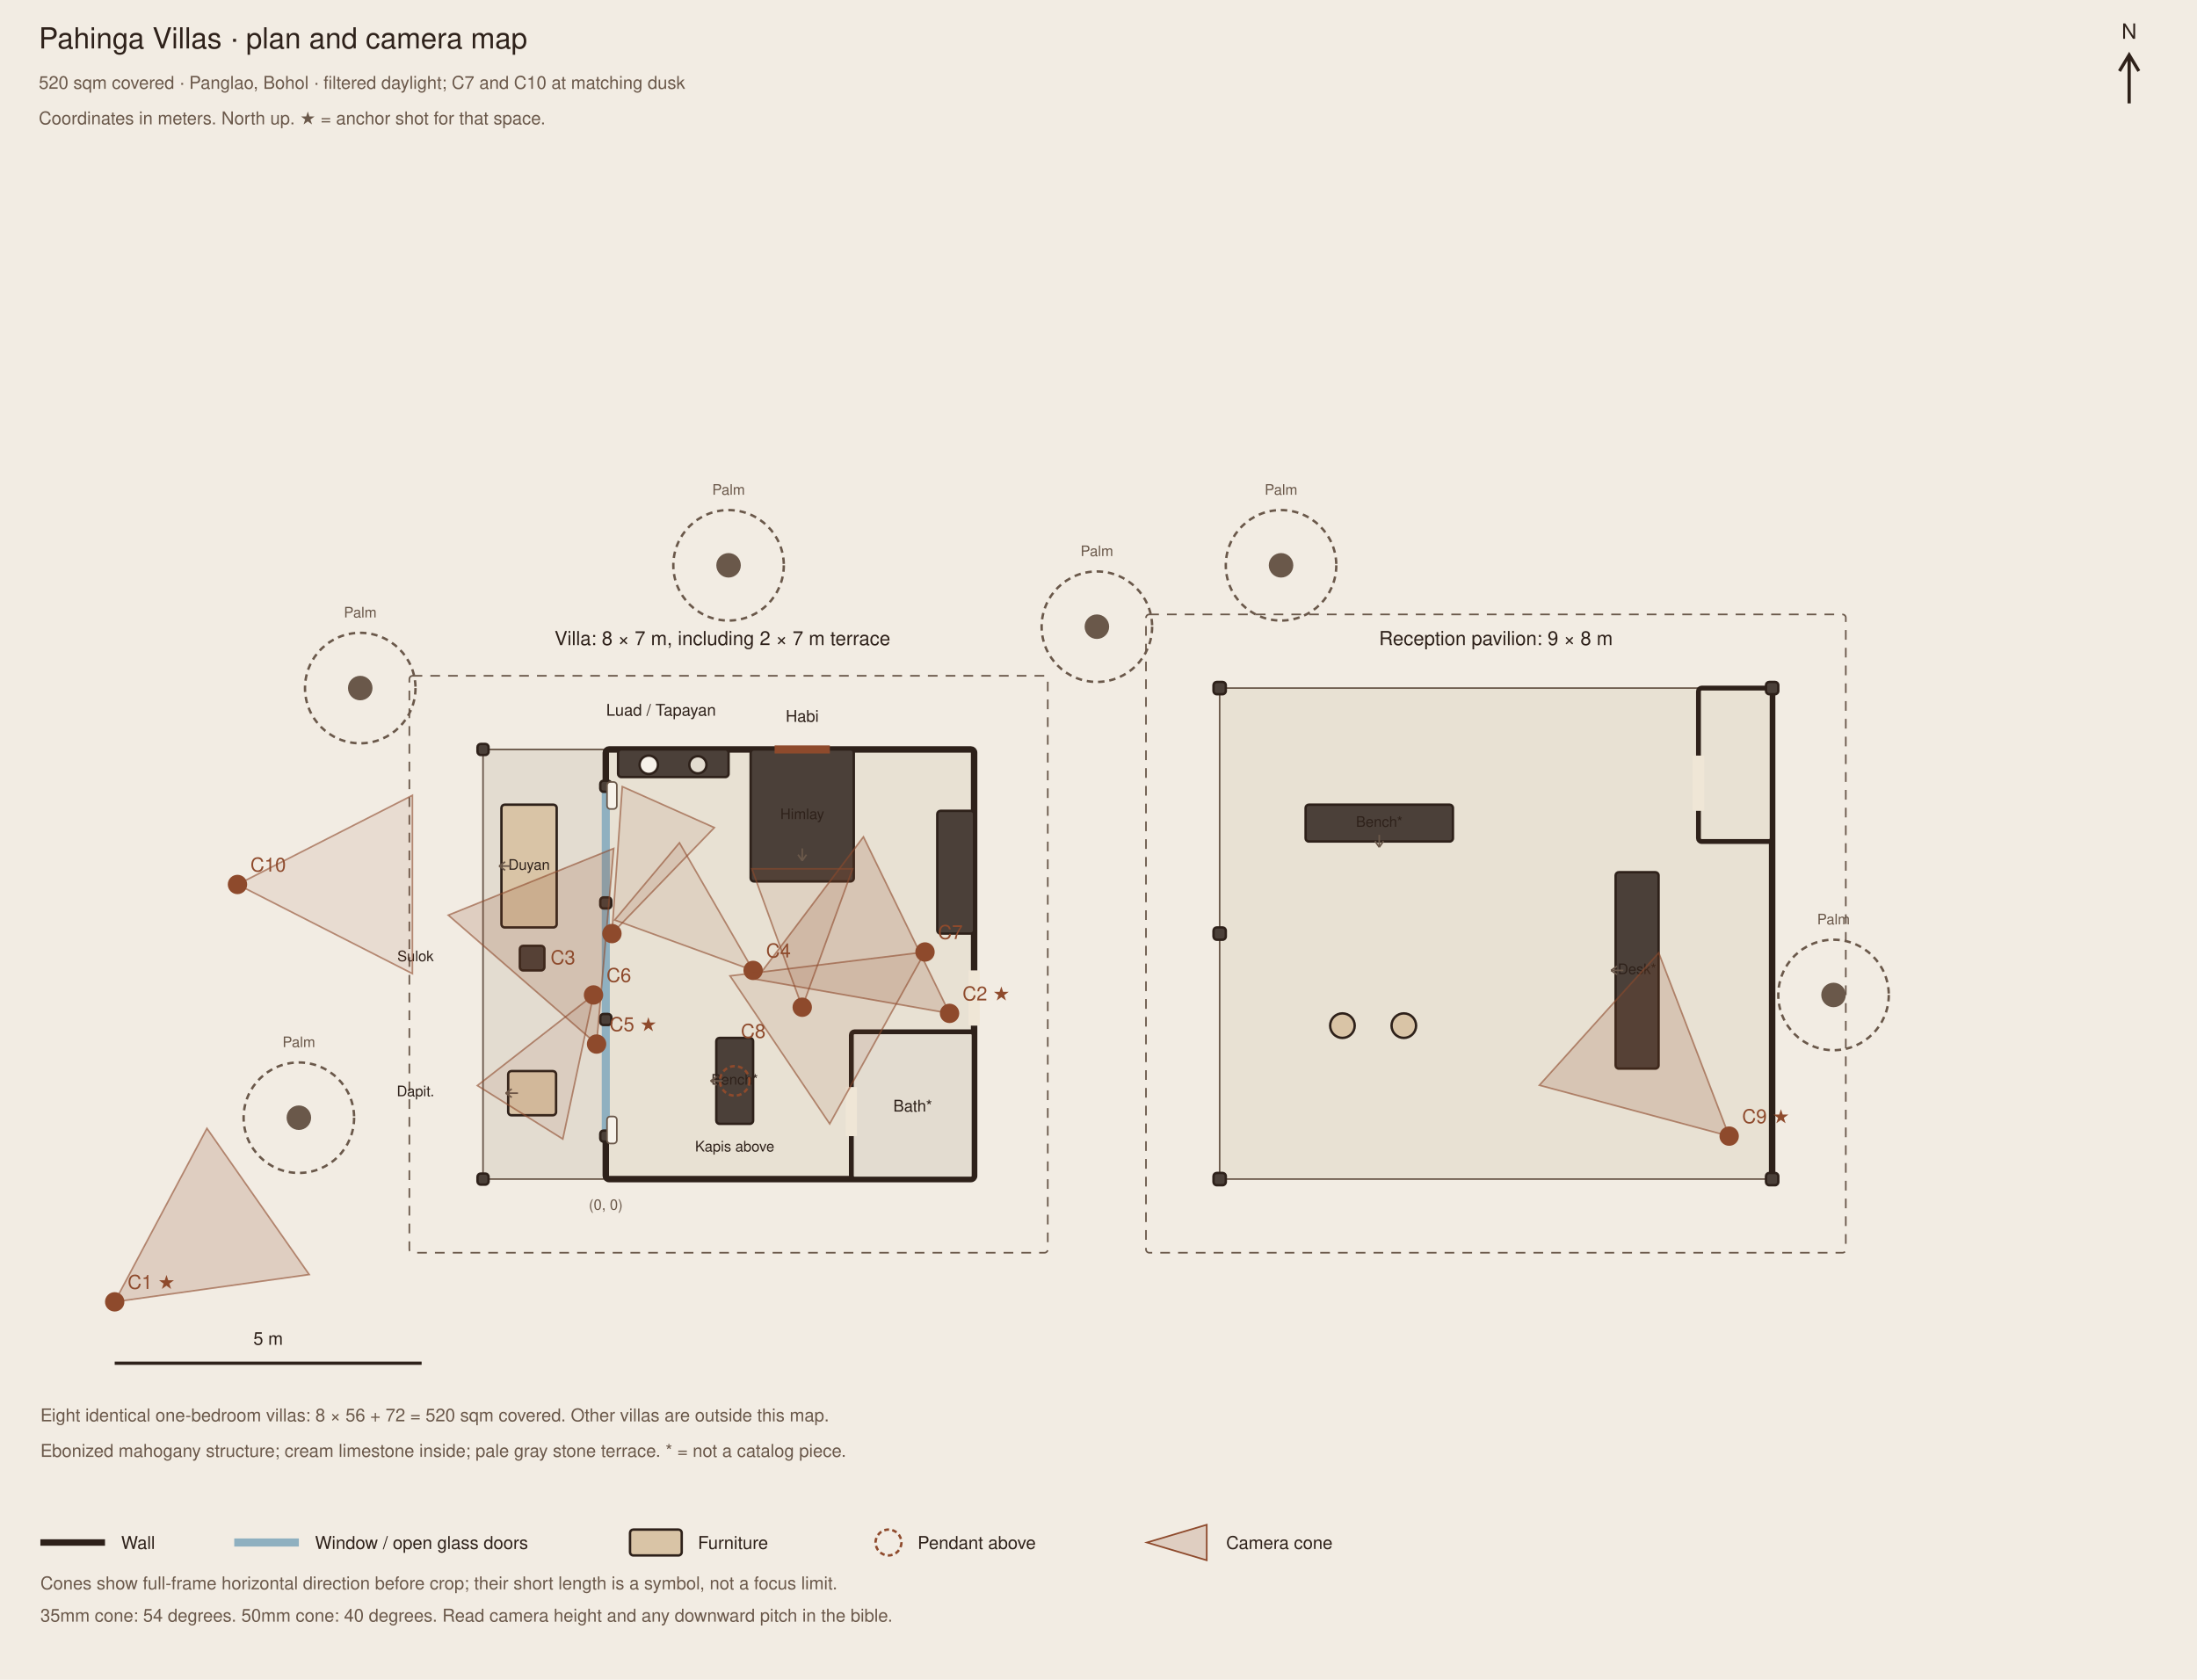
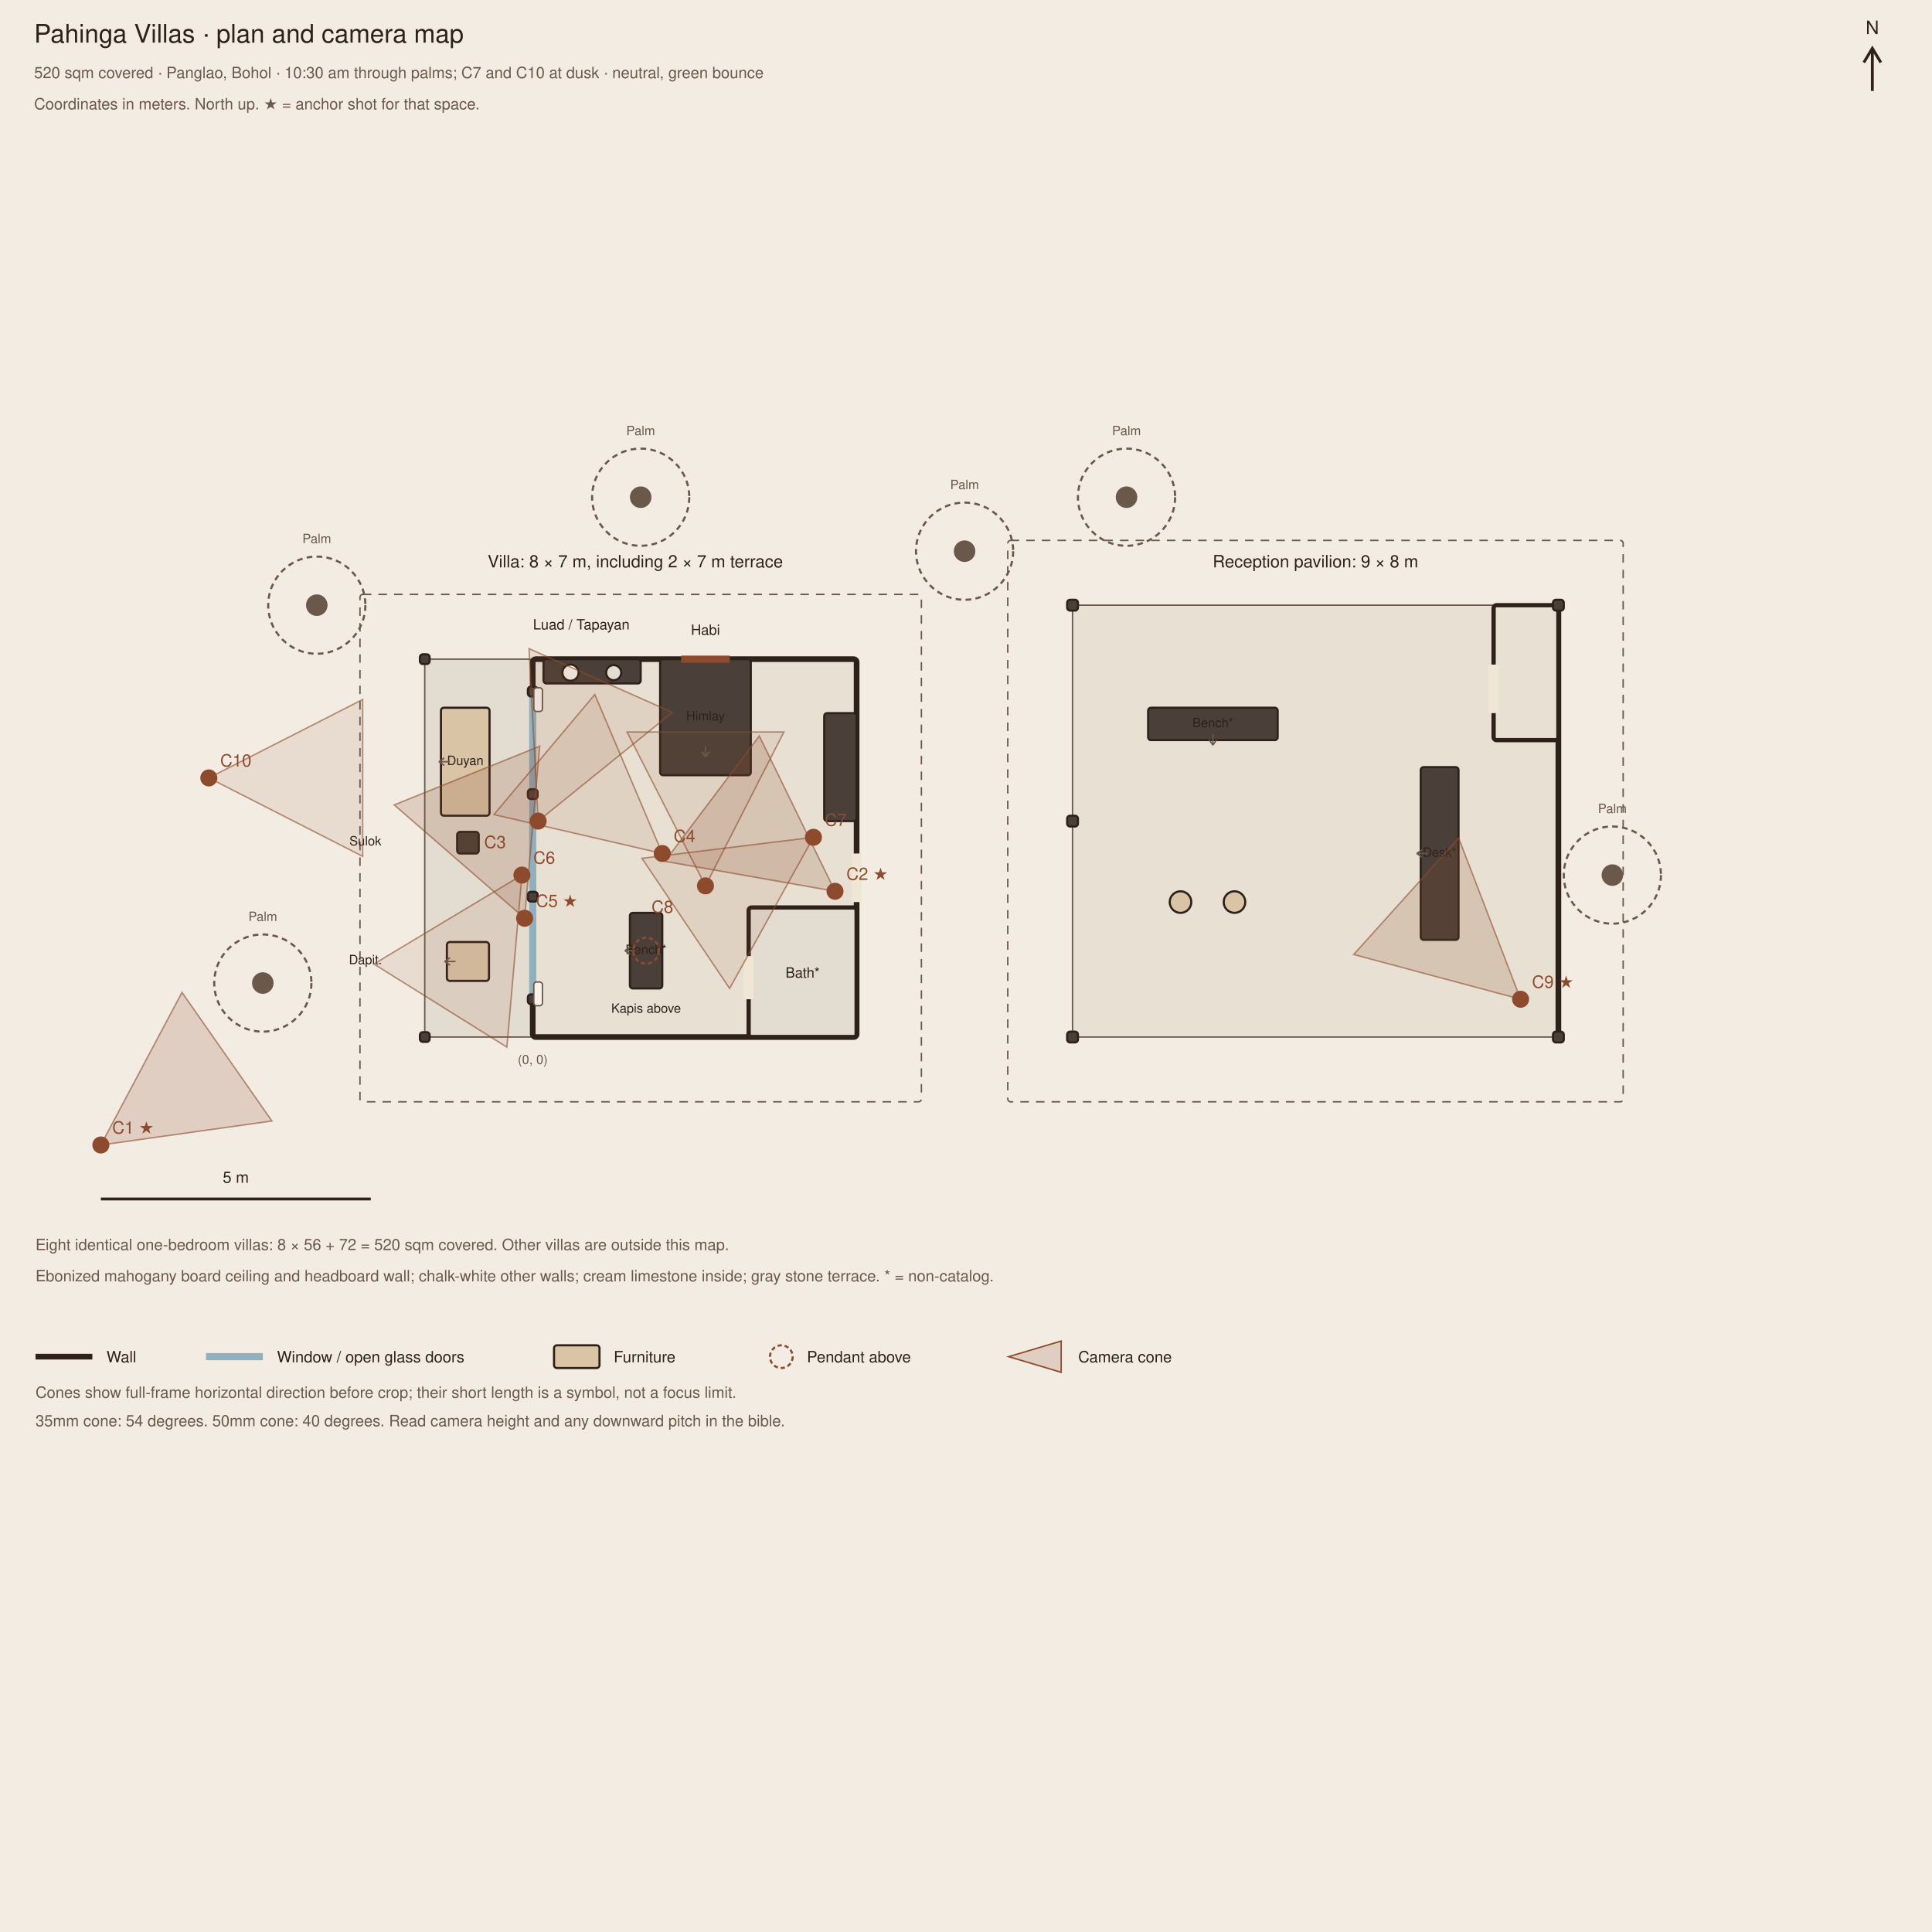
- <svg xmlns="http://www.w3.org/2000/svg" width="1360" height="1040" viewBox="0 0 1360 1040" font-family="Helvetica, Arial, sans-serif">
+ <svg xmlns="http://www.w3.org/2000/svg" width="1360" height="1360" viewBox="0 0 1360 1360" font-family="Helvetica, Arial, sans-serif">
  <rect width="100%" height="100%" fill="#F2ECE3" />
  <text x="24.0" y="30.0" font-size="18" font-weight="500" text-anchor="start" fill="#2E211A">Pahinga Villas · plan and camera map</text>
-   <text x="24.0" y="55.0" font-size="11" font-weight="400" text-anchor="start" fill="#6A584A">520 sqm covered · Panglao, Bohol · filtered daylight; C7 and C10 at matching dusk</text>
+   <text x="24.0" y="55.0" font-size="11" font-weight="400" text-anchor="start" fill="#6A584A">520 sqm covered · Panglao, Bohol · 10:30 am through palms; C7 and C10 at dusk · neutral, green bounce</text>
  <text x="24.0" y="77.0" font-size="11" font-weight="400" text-anchor="start" fill="#6A584A">Coordinates in meters. North up. ★ = anchor shot for that space.</text>
  <path d="M1318 64 L1318 34 M1312 44 L1318 34 L1324 44" stroke="#2E211A" stroke-width="2" fill="none" />
  <text x="1318.0" y="24.0" font-size="13" font-weight="400" text-anchor="middle" fill="#2E211A">N</text>
  <circle cx="185" cy="692" r="6.84" fill="#6A584A" stroke="#6A584A" stroke-width="1.5" />
  <circle cx="185" cy="692" r="34.2" fill="none" stroke="#6A584A" stroke-width="1.5" stroke-dasharray="4 3" />
  <text x="185.0" y="648.3" font-size="9" font-weight="400" text-anchor="middle" fill="#6A584A">Palm</text>
  <circle cx="223" cy="426" r="6.84" fill="#6A584A" stroke="#6A584A" stroke-width="1.5" />
  <circle cx="223" cy="426" r="34.2" fill="none" stroke="#6A584A" stroke-width="1.5" stroke-dasharray="4 3" />
  <text x="223.0" y="382.3" font-size="9" font-weight="400" text-anchor="middle" fill="#6A584A">Palm</text>
  <circle cx="451" cy="350" r="6.84" fill="#6A584A" stroke="#6A584A" stroke-width="1.5" />
  <circle cx="451" cy="350" r="34.2" fill="none" stroke="#6A584A" stroke-width="1.5" stroke-dasharray="4 3" />
  <text x="451.0" y="306.3" font-size="9" font-weight="400" text-anchor="middle" fill="#6A584A">Palm</text>
  <circle cx="679" cy="388" r="6.84" fill="#6A584A" stroke="#6A584A" stroke-width="1.5" />
  <circle cx="679" cy="388" r="34.2" fill="none" stroke="#6A584A" stroke-width="1.5" stroke-dasharray="4 3" />
  <text x="679.0" y="344.3" font-size="9" font-weight="400" text-anchor="middle" fill="#6A584A">Palm</text>
  <circle cx="793" cy="350" r="6.84" fill="#6A584A" stroke="#6A584A" stroke-width="1.5" />
  <circle cx="793" cy="350" r="34.2" fill="none" stroke="#6A584A" stroke-width="1.5" stroke-dasharray="4 3" />
  <text x="793.0" y="306.3" font-size="9" font-weight="400" text-anchor="middle" fill="#6A584A">Palm</text>
  <circle cx="1135" cy="616" r="6.84" fill="#6A584A" stroke="#6A584A" stroke-width="1.5" />
  <circle cx="1135" cy="616" r="34.2" fill="none" stroke="#6A584A" stroke-width="1.5" stroke-dasharray="4 3" />
  <text x="1135.0" y="572.3" font-size="9" font-weight="400" text-anchor="middle" fill="#6A584A">Palm</text>
  <rect x="253.4" y="418.4" width="395.2" height="357.2" rx="2" fill="none" stroke="#6A584A" stroke-width="1" stroke-dasharray="6 5" />
  <rect x="299" y="464" width="76" height="266" rx="2" fill="#E3DCD0" stroke="#6A584A" stroke-width="1" />
  <rect x="375" y="464" width="228" height="266" rx="2" fill="#E8E1D3" stroke="#2E211A" stroke-width="4" />
  <rect x="527" y="638.8" width="76" height="91.2" rx="2" fill="#E3DCD0" stroke="#2E211A" stroke-width="3" />
  <line x1="527" y1="703.4" x2="527" y2="673.0" stroke="#EFE6D6" stroke-width="7" />
  <line x1="603" y1="635.0" x2="603" y2="600.8" stroke="#EFE6D6" stroke-width="7" />
  <line x1="375" y1="703.4" x2="375" y2="486.8" stroke="#8FB0C0" stroke-width="5" />
  <rect x="371.58" y="699.98" width="6.84" height="6.84" rx="2" fill="#4B4039" stroke="#2E211A" stroke-width="1.5" />
  <rect x="371.58" y="627.78" width="6.84" height="6.84" rx="2" fill="#4B4039" stroke="#2E211A" stroke-width="1.5" />
  <rect x="371.58" y="555.58" width="6.84" height="6.84" rx="2" fill="#4B4039" stroke="#2E211A" stroke-width="1.5" />
  <rect x="371.58" y="483.38" width="6.84" height="6.84" rx="2" fill="#4B4039" stroke="#2E211A" stroke-width="1.5" />
  <rect x="295.58" y="726.58" width="6.84" height="6.84" rx="2" fill="#4B4039" stroke="#2E211A" stroke-width="1.5" />
  <rect x="295.58" y="460.58" width="6.84" height="6.84" rx="2" fill="#4B4039" stroke="#2E211A" stroke-width="1.5" />
  <rect x="375.76" y="691.24" width="6.08" height="16.72" rx="2" fill="#F7F2EA" stroke="#6A584A" stroke-width="1" />
  <rect x="375.76" y="484.14" width="6.08" height="16.72" rx="2" fill="#F7F2EA" stroke="#6A584A" stroke-width="1" />
  <rect x="464.68" y="464.0" width="63.84" height="81.7" rx="2" fill="#4B4039" stroke="#2E211A" stroke-width="1.5" />
  <text x="496.6" y="507.1" font-size="9" font-weight="400" text-anchor="middle" fill="#2E211A">Himlay</text>
  <line x1="496.6" y1="525.279" x2="496.6" y2="532.879" stroke="#6A584A" stroke-width="1" />
  <line x1="496.6" y1="532.879" x2="493.984" y2="529.143" stroke="#6A584A" stroke-width="1" />
  <line x1="496.6" y1="532.879" x2="499.216" y2="529.143" stroke="#6A584A" stroke-width="1" />
  <line x1="479.5" y1="464" x2="513.7" y2="464" stroke="#8E4A2C" stroke-width="5" />
  <text x="496.6" y="446.9" font-size="10" font-weight="400" text-anchor="middle" fill="#2E211A">Habi</text>
  <rect x="382.6" y="464" width="68.4" height="17.1" rx="2" fill="#4B4039" stroke="#2E211A" stroke-width="1.5" />
  <circle cx="401.6" cy="473.5" r="5.7" fill="#F7F2EA" stroke="#2E211A" stroke-width="1.5" />
  <circle cx="432.0" cy="473.5" r="5.32" fill="#E3DCD0" stroke="#2E211A" stroke-width="1.5" />
  <text x="409.2" y="443.1" font-size="10" font-weight="400" text-anchor="middle" fill="#2E211A">Luad / Tapayan</text>
  <rect x="310.4" y="498.2" width="34.2" height="76" rx="2" fill="#D9C4A6" stroke="#2E211A" stroke-width="1.5" />
  <text x="327.5" y="538.5" font-size="9" font-weight="400" text-anchor="middle" fill="#2E211A">Duyan</text>
  <line x1="316.556" y1="536.2" x2="308.956" y2="536.2" stroke="#6A584A" stroke-width="1" />
  <line x1="308.956" y1="536.2" x2="312.691" y2="533.584" stroke="#6A584A" stroke-width="1" />
  <line x1="308.956" y1="536.2" x2="312.691" y2="538.816" stroke="#6A584A" stroke-width="1" />
  <rect x="321.8" y="585.6" width="15.2" height="15.2" rx="2" fill="#4B4039" stroke="#2E211A" stroke-width="1.5" />
  <text x="257.2" y="595.1" font-size="9" font-weight="400" text-anchor="middle" fill="#2E211A">Sulok</text>
  <rect x="314.58" y="663.12" width="29.64" height="27.36" rx="2" fill="#D9C4A6" stroke="#2E211A" stroke-width="1.5" />
  <line x1="320.645" y1="676.8" x2="313.045" y2="676.8" stroke="#6A584A" stroke-width="1" />
  <line x1="313.045" y1="676.8" x2="316.78" y2="674.184" stroke="#6A584A" stroke-width="1" />
  <line x1="313.045" y1="676.8" x2="316.78" y2="679.416" stroke="#6A584A" stroke-width="1" />
  <text x="257.2" y="678.7" font-size="9" font-weight="400" text-anchor="middle" fill="#2E211A">Dapit.</text>
  <rect x="443.4" y="642.6" width="22.8" height="53.2" rx="2" fill="#4B4039" stroke="#2E211A" stroke-width="1.5" />
  <text x="454.8" y="671.5" font-size="9" font-weight="400" text-anchor="middle" fill="#2E211A">Bench*</text>
  <line x1="447.504" y1="669.2" x2="439.904" y2="669.2" stroke="#6A584A" stroke-width="1" />
  <line x1="439.904" y1="669.2" x2="443.639" y2="666.584" stroke="#6A584A" stroke-width="1" />
  <line x1="439.904" y1="669.2" x2="443.639" y2="671.816" stroke="#6A584A" stroke-width="1" />
  <circle cx="454.8" cy="669.2" r="9.12" fill="none" stroke="#8E4A2C" stroke-width="1.5" stroke-dasharray="3 2" />
  <text x="454.8" y="712.9" font-size="9" font-weight="400" text-anchor="middle" fill="#2E211A">Kapis above</text>
  <rect x="580.2" y="502.0" width="22.8" height="76" rx="2" fill="#4B4039" stroke="#2E211A" stroke-width="1.5" />
  <text x="565.0" y="688.2" font-size="10" font-weight="400" text-anchor="middle" fill="#2E211A">Bath*</text>
  <text x="447.2" y="399.4" font-size="12" font-weight="400" text-anchor="middle" fill="#2E211A">Villa: 8 × 7 m, including 2 × 7 m terrace</text>
  <text x="375.0" y="749.0" font-size="9" font-weight="400" text-anchor="middle" fill="#6A584A">(0, 0)</text>
  <rect x="709.4" y="380.4" width="433.2" height="395.2" rx="2" fill="none" stroke="#6A584A" stroke-width="1" stroke-dasharray="6 5" />
  <rect x="755" y="426" width="342" height="304" rx="2" fill="#E8E1D3" stroke="#6A584A" stroke-width="1" />
  <line x1="1097" y1="730" x2="1097" y2="426" stroke="#2E211A" stroke-width="4" />
  <rect x="1051.4" y="426.0" width="45.6" height="95.0" rx="2" fill="#E8E1D3" stroke="#2E211A" stroke-width="3" />
  <line x1="1051.4" y1="502" x2="1051.4" y2="467.8" stroke="#EFE6D6" stroke-width="7" />
  <rect x="751.2" y="726.2" width="7.6" height="7.6" rx="2" fill="#4B4039" stroke="#2E211A" stroke-width="1.5" />
  <rect x="751.2" y="574.2" width="7.6" height="7.6" rx="2" fill="#4B4039" stroke="#2E211A" stroke-width="1.5" />
  <rect x="751.2" y="422.2" width="7.6" height="7.6" rx="2" fill="#4B4039" stroke="#2E211A" stroke-width="1.5" />
  <rect x="1093.2" y="726.2" width="7.6" height="7.6" rx="2" fill="#4B4039" stroke="#2E211A" stroke-width="1.5" />
  <rect x="1093.2" y="422.2" width="7.6" height="7.6" rx="2" fill="#4B4039" stroke="#2E211A" stroke-width="1.5" />
  <rect x="1000.1" y="540.0" width="26.6" height="121.6" rx="2" fill="#4B4039" stroke="#2E211A" stroke-width="1.5" />
  <text x="1013.4" y="603.1" font-size="9" font-weight="400" text-anchor="middle" fill="#2E211A">Desk*</text>
  <line x1="1004.888" y1="600.8" x2="997.288" y2="600.8" stroke="#6A584A" stroke-width="1" />
  <line x1="997.288" y1="600.8" x2="1001.023" y2="598.184" stroke="#6A584A" stroke-width="1" />
  <line x1="997.288" y1="600.8" x2="1001.023" y2="603.416" stroke="#6A584A" stroke-width="1" />
  <rect x="808.2" y="498.2" width="91.2" height="22.8" rx="2" fill="#4B4039" stroke="#2E211A" stroke-width="1.5" />
  <text x="853.8" y="511.9" font-size="9" font-weight="400" text-anchor="middle" fill="#2E211A">Bench*</text>
  <line x1="853.8" y1="516.896" x2="853.8" y2="524.496" stroke="#6A584A" stroke-width="1" />
  <line x1="853.8" y1="524.496" x2="851.184" y2="520.761" stroke="#6A584A" stroke-width="1" />
  <line x1="853.8" y1="524.496" x2="856.416" y2="520.761" stroke="#6A584A" stroke-width="1" />
  <circle cx="831" cy="635.0" r="7.6" fill="#D9C4A6" stroke="#2E211A" stroke-width="1.5" />
  <circle cx="869" cy="635.0" r="7.6" fill="#D9C4A6" stroke="#2E211A" stroke-width="1.5" />
  <text x="926.0" y="399.4" font-size="12" font-weight="400" text-anchor="middle" fill="#2E211A">Reception pavilion: 9 × 8 m</text>
-   <polygon points="71.0,806.0 128.1,698.6 191.4,789.1" fill="#8E4A2C" fill-opacity="0.18" stroke="#8E4A2C" stroke-width="1" stroke-opacity="0.6" data-camera="C1" data-shot="pahinga-g01-exterior" data-x="-8.0" data-y="-2.0" data-heading="55.0" data-lens="35" data-height="1.5" data-space="project" />
+   <polygon points="71.0,806.0 128.1,698.6 191.4,789.1" fill="#8E4A2C" fill-opacity="0.18" stroke="#8E4A2C" stroke-width="1" stroke-opacity="0.6" data-camera="C1" data-shot="pahinga-g01-exterior" data-x="-8.0" data-y="-2.0" data-heading="55.0" data-lens="35" data-height="1.0" data-space="project" />
  <circle cx="71.0" cy="806.0" r="6" fill="#8E4A2C" />
  <text x="79.0" y="798.0" font-size="12" font-weight="500" text-anchor="start" fill="#8E4A2C">C1 ★</text>
-   <polygon points="587.8,627.4 468.0,606.3 534.5,518.1" fill="#8E4A2C" fill-opacity="0.18" stroke="#8E4A2C" stroke-width="1" stroke-opacity="0.6" data-camera="C2" data-shot="pahinga-hero" data-x="5.6" data-y="2.7" data-heading="307.0" data-lens="35" data-height="1.15" data-space="project" />
+   <polygon points="587.8,627.4 468.0,606.3 534.5,518.1" fill="#8E4A2C" fill-opacity="0.18" stroke="#8E4A2C" stroke-width="1" stroke-opacity="0.6" data-camera="C2" data-shot="pahinga-hero" data-x="5.6" data-y="2.7" data-heading="307.0" data-lens="35" data-height="1.0" data-space="project" />
  <circle cx="587.8" cy="627.4" r="6" fill="#8E4A2C" />
  <text x="595.8" y="619.4" font-size="12" font-weight="500" text-anchor="start" fill="#8E4A2C">C2 ★</text>
-   <polygon points="378.8,578.0 385.2,487.0 442.2,512.4" fill="#8E4A2C" fill-opacity="0.1" stroke="#8E4A2C" stroke-width="1" stroke-opacity="0.6" data-camera="C3" data-shot="pahinga-g03-lamp-vessel" data-x="0.1" data-y="4.0" data-heading="24.0" data-lens="50" data-height="1.0" data-space="project" />
+   <polygon points="378.8,578.0 372.4,456.6 473.3,501.5" fill="#8E4A2C" fill-opacity="0.1" stroke="#8E4A2C" stroke-width="1" stroke-opacity="0.6" data-camera="C3" data-shot="pahinga-g03-lamp-vessel" data-x="0.1" data-y="4.0" data-heading="24.0" data-lens="35" data-height="1.0" data-space="project" />
  <circle cx="378.8" cy="578.0" r="6" fill="#8E4A2C" />
  <text x="340.8" y="597.0" font-size="12" font-weight="500" text-anchor="start" fill="#8E4A2C">C3</text>
-   <polygon points="466.2,600.8 380.5,569.6 420.6,521.8" fill="#8E4A2C" fill-opacity="0.1" stroke="#8E4A2C" stroke-width="1" stroke-opacity="0.6" data-camera="C4" data-shot="pahinga-g04-curtains" data-x="2.4" data-y="3.4" data-heading="310.0" data-lens="50" data-height="1.25" data-space="project" />
+   <polygon points="466.2,600.8 347.7,573.4 418.7,488.9" fill="#8E4A2C" fill-opacity="0.1" stroke="#8E4A2C" stroke-width="1" stroke-opacity="0.6" data-camera="C4" data-shot="pahinga-g04-curtains" data-x="2.4" data-y="3.4" data-heading="310.0" data-lens="35" data-height="1.0" data-space="project" />
  <circle cx="466.2" cy="600.8" r="6" fill="#8E4A2C" />
  <text x="474.2" y="592.8" font-size="12" font-weight="500" text-anchor="start" fill="#8E4A2C">C4</text>
  <polygon points="369.3,646.4 277.5,566.6 379.9,525.3" fill="#8E4A2C" fill-opacity="0.18" stroke="#8E4A2C" stroke-width="1" stroke-opacity="0.6" data-camera="C5" data-shot="pahinga-g05-daybed" data-x="-0.15" data-y="2.2" data-heading="338.0" data-lens="35" data-height="1.0" data-space="project" />
  <circle cx="369.3" cy="646.4" r="6" fill="#8E4A2C" />
  <text x="377.3" y="638.4" font-size="12" font-weight="500" text-anchor="start" fill="#8E4A2C">C5 ★</text>
-   <polygon points="367.4,616.0 348.4,705.2 295.5,672.1" fill="#8E4A2C" fill-opacity="0.1" stroke="#8E4A2C" stroke-width="1" stroke-opacity="0.6" data-camera="C6" data-shot="pahinga-g06-lounge" data-x="-0.2" data-y="3.0" data-heading="212.0" data-lens="50" data-height="0.95" data-space="project" />
+   <polygon points="367.4,616.0 356.8,737.1 263.2,678.6" fill="#8E4A2C" fill-opacity="0.1" stroke="#8E4A2C" stroke-width="1" stroke-opacity="0.6" data-camera="C6" data-shot="pahinga-g06-lounge" data-x="-0.2" data-y="3.0" data-heading="212.0" data-lens="35" data-height="0.95" data-space="project" />
  <circle cx="367.4" cy="616.0" r="6" fill="#8E4A2C" />
  <text x="375.4" y="608.0" font-size="12" font-weight="500" text-anchor="start" fill="#8E4A2C">C6</text>
-   <polygon points="572.6,589.4 513.6,695.8 451.9,604.2" fill="#8E4A2C" fill-opacity="0.1" stroke="#8E4A2C" stroke-width="1" stroke-opacity="0.6" data-camera="C7" data-shot="pahinga-g07-dusk-pendant" data-x="5.2" data-y="3.7" data-heading="236.0" data-lens="35" data-height="1.2" data-space="project" />
+   <polygon points="572.6,589.4 513.6,695.8 451.9,604.2" fill="#8E4A2C" fill-opacity="0.1" stroke="#8E4A2C" stroke-width="1" stroke-opacity="0.6" data-camera="C7" data-shot="pahinga-g07-dusk-pendant" data-x="5.2" data-y="3.7" data-heading="236.0" data-lens="35" data-height="1.0" data-space="project" />
  <circle cx="572.6" cy="589.4" r="6" fill="#8E4A2C" />
  <text x="580.6" y="581.4" font-size="12" font-weight="500" text-anchor="start" fill="#8E4A2C">C7</text>
-   <polygon points="496.6,623.6 465.4,537.9 527.8,537.9" fill="#8E4A2C" fill-opacity="0.1" stroke="#8E4A2C" stroke-width="1" stroke-opacity="0.6" data-camera="C8" data-shot="pahinga-g08-wall-piece" data-x="3.2" data-y="2.8" data-heading="0.0" data-lens="50" data-height="1.25" data-space="project" />
+   <polygon points="496.6,623.6 441.4,515.3 551.8,515.3" fill="#8E4A2C" fill-opacity="0.1" stroke="#8E4A2C" stroke-width="1" stroke-opacity="0.6" data-camera="C8" data-shot="pahinga-g08-wall-piece" data-x="3.2" data-y="2.8" data-heading="0.0" data-lens="35" data-height="1.0" data-space="project" />
  <circle cx="496.6" cy="623.6" r="6" fill="#8E4A2C" />
  <text x="458.6" y="642.6" font-size="12" font-weight="500" text-anchor="start" fill="#8E4A2C">C8</text>
-   <polygon points="1070.4,703.4 952.9,671.9 1026.8,589.9" fill="#8E4A2C" fill-opacity="0.18" stroke="#8E4A2C" stroke-width="1" stroke-opacity="0.6" data-camera="C9" data-shot="pahinga-g09-reception" data-x="18.3" data-y="0.7" data-heading="312.0" data-lens="35" data-height="1.3" data-space="project" />
+   <polygon points="1070.4,703.4 952.9,671.9 1026.8,589.9" fill="#8E4A2C" fill-opacity="0.18" stroke="#8E4A2C" stroke-width="1" stroke-opacity="0.6" data-camera="C9" data-shot="pahinga-g09-reception" data-x="18.3" data-y="0.7" data-heading="312.0" data-lens="35" data-height="1.0" data-space="project" />
  <circle cx="1070.4" cy="703.4" r="6" fill="#8E4A2C" />
  <text x="1078.4" y="695.4" font-size="12" font-weight="500" text-anchor="start" fill="#8E4A2C">C9 ★</text>
-   <polygon points="147.0,547.6 255.3,492.4 255.3,602.8" fill="#8E4A2C" fill-opacity="0.1" stroke="#8E4A2C" stroke-width="1" stroke-opacity="0.6" data-camera="C10" data-shot="pahinga-g10-dusk-terrace" data-x="-6.0" data-y="4.8" data-heading="90.0" data-lens="35" data-height="1.2" data-space="project" />
+   <polygon points="147.0,547.6 255.3,492.4 255.3,602.8" fill="#8E4A2C" fill-opacity="0.1" stroke="#8E4A2C" stroke-width="1" stroke-opacity="0.6" data-camera="C10" data-shot="pahinga-g10-dusk-terrace" data-x="-6.0" data-y="4.8" data-heading="90.0" data-lens="35" data-height="1.0" data-space="project" />
  <circle cx="147.0" cy="547.6" r="6" fill="#8E4A2C" />
  <text x="155.0" y="539.6" font-size="12" font-weight="500" text-anchor="start" fill="#8E4A2C">C10</text>
  <line x1="71" y1="844.0" x2="261" y2="844.0" stroke="#2E211A" stroke-width="2" />
  <text x="166.0" y="832.6" font-size="11" font-weight="400" text-anchor="middle" fill="#2E211A">5 m</text>
  <text x="25.0" y="880.0" font-size="11" font-weight="400" text-anchor="start" fill="#6A584A">Eight identical one-bedroom villas: 8 × 56 + 72 = 520 sqm covered. Other villas are outside this map.</text>
-   <text x="25.0" y="902.0" font-size="11" font-weight="400" text-anchor="start" fill="#6A584A">Ebonized mahogany structure; cream limestone inside; pale gray stone terrace. * = not a catalog piece.</text>
+   <text x="25.0" y="902.0" font-size="11" font-weight="400" text-anchor="start" fill="#6A584A">Ebonized mahogany board ceiling and headboard wall; chalk-white other walls; cream limestone inside; gray stone terrace. * = non-catalog.</text>
  <line x1="25" y1="955" x2="65" y2="955" stroke="#2E211A" stroke-width="4" />
  <text x="75.0" y="959.0" font-size="11" font-weight="400" text-anchor="start" fill="#2E211A">Wall</text>
  <line x1="145" y1="955" x2="185" y2="955" stroke="#8FB0C0" stroke-width="5" />
  <text x="195.0" y="959.0" font-size="11" font-weight="400" text-anchor="start" fill="#2E211A">Window / open glass doors</text>
  <rect x="390" y="947" width="32" height="16" fill="#D9C4A6" stroke="#2E211A" stroke-width="1.5" rx="2" />
  <text x="432.0" y="959.0" font-size="11" font-weight="400" text-anchor="start" fill="#2E211A">Furniture</text>
  <circle cx="550" cy="955" r="8" fill="none" stroke="#8E4A2C" stroke-width="1.5" stroke-dasharray="3 2" />
  <text x="568.0" y="959.0" font-size="11" font-weight="400" text-anchor="start" fill="#2E211A">Pendant above</text>
  <polygon points="710,955 747,944 747,966" fill="#8E4A2C" fill-opacity="0.18" stroke="#8E4A2C" stroke-width="1" />
  <text x="759.0" y="959.0" font-size="11" font-weight="400" text-anchor="start" fill="#2E211A">Camera cone</text>
  <text x="25.0" y="984.0" font-size="11" font-weight="400" text-anchor="start" fill="#6A584A">Cones show full-frame horizontal direction before crop; their short length is a symbol, not a focus limit.</text>
  <text x="25.0" y="1004.0" font-size="11" font-weight="400" text-anchor="start" fill="#6A584A">35mm cone: 54 degrees. 50mm cone: 40 degrees. Read camera height and any downward pitch in the bible.</text>
</svg>
